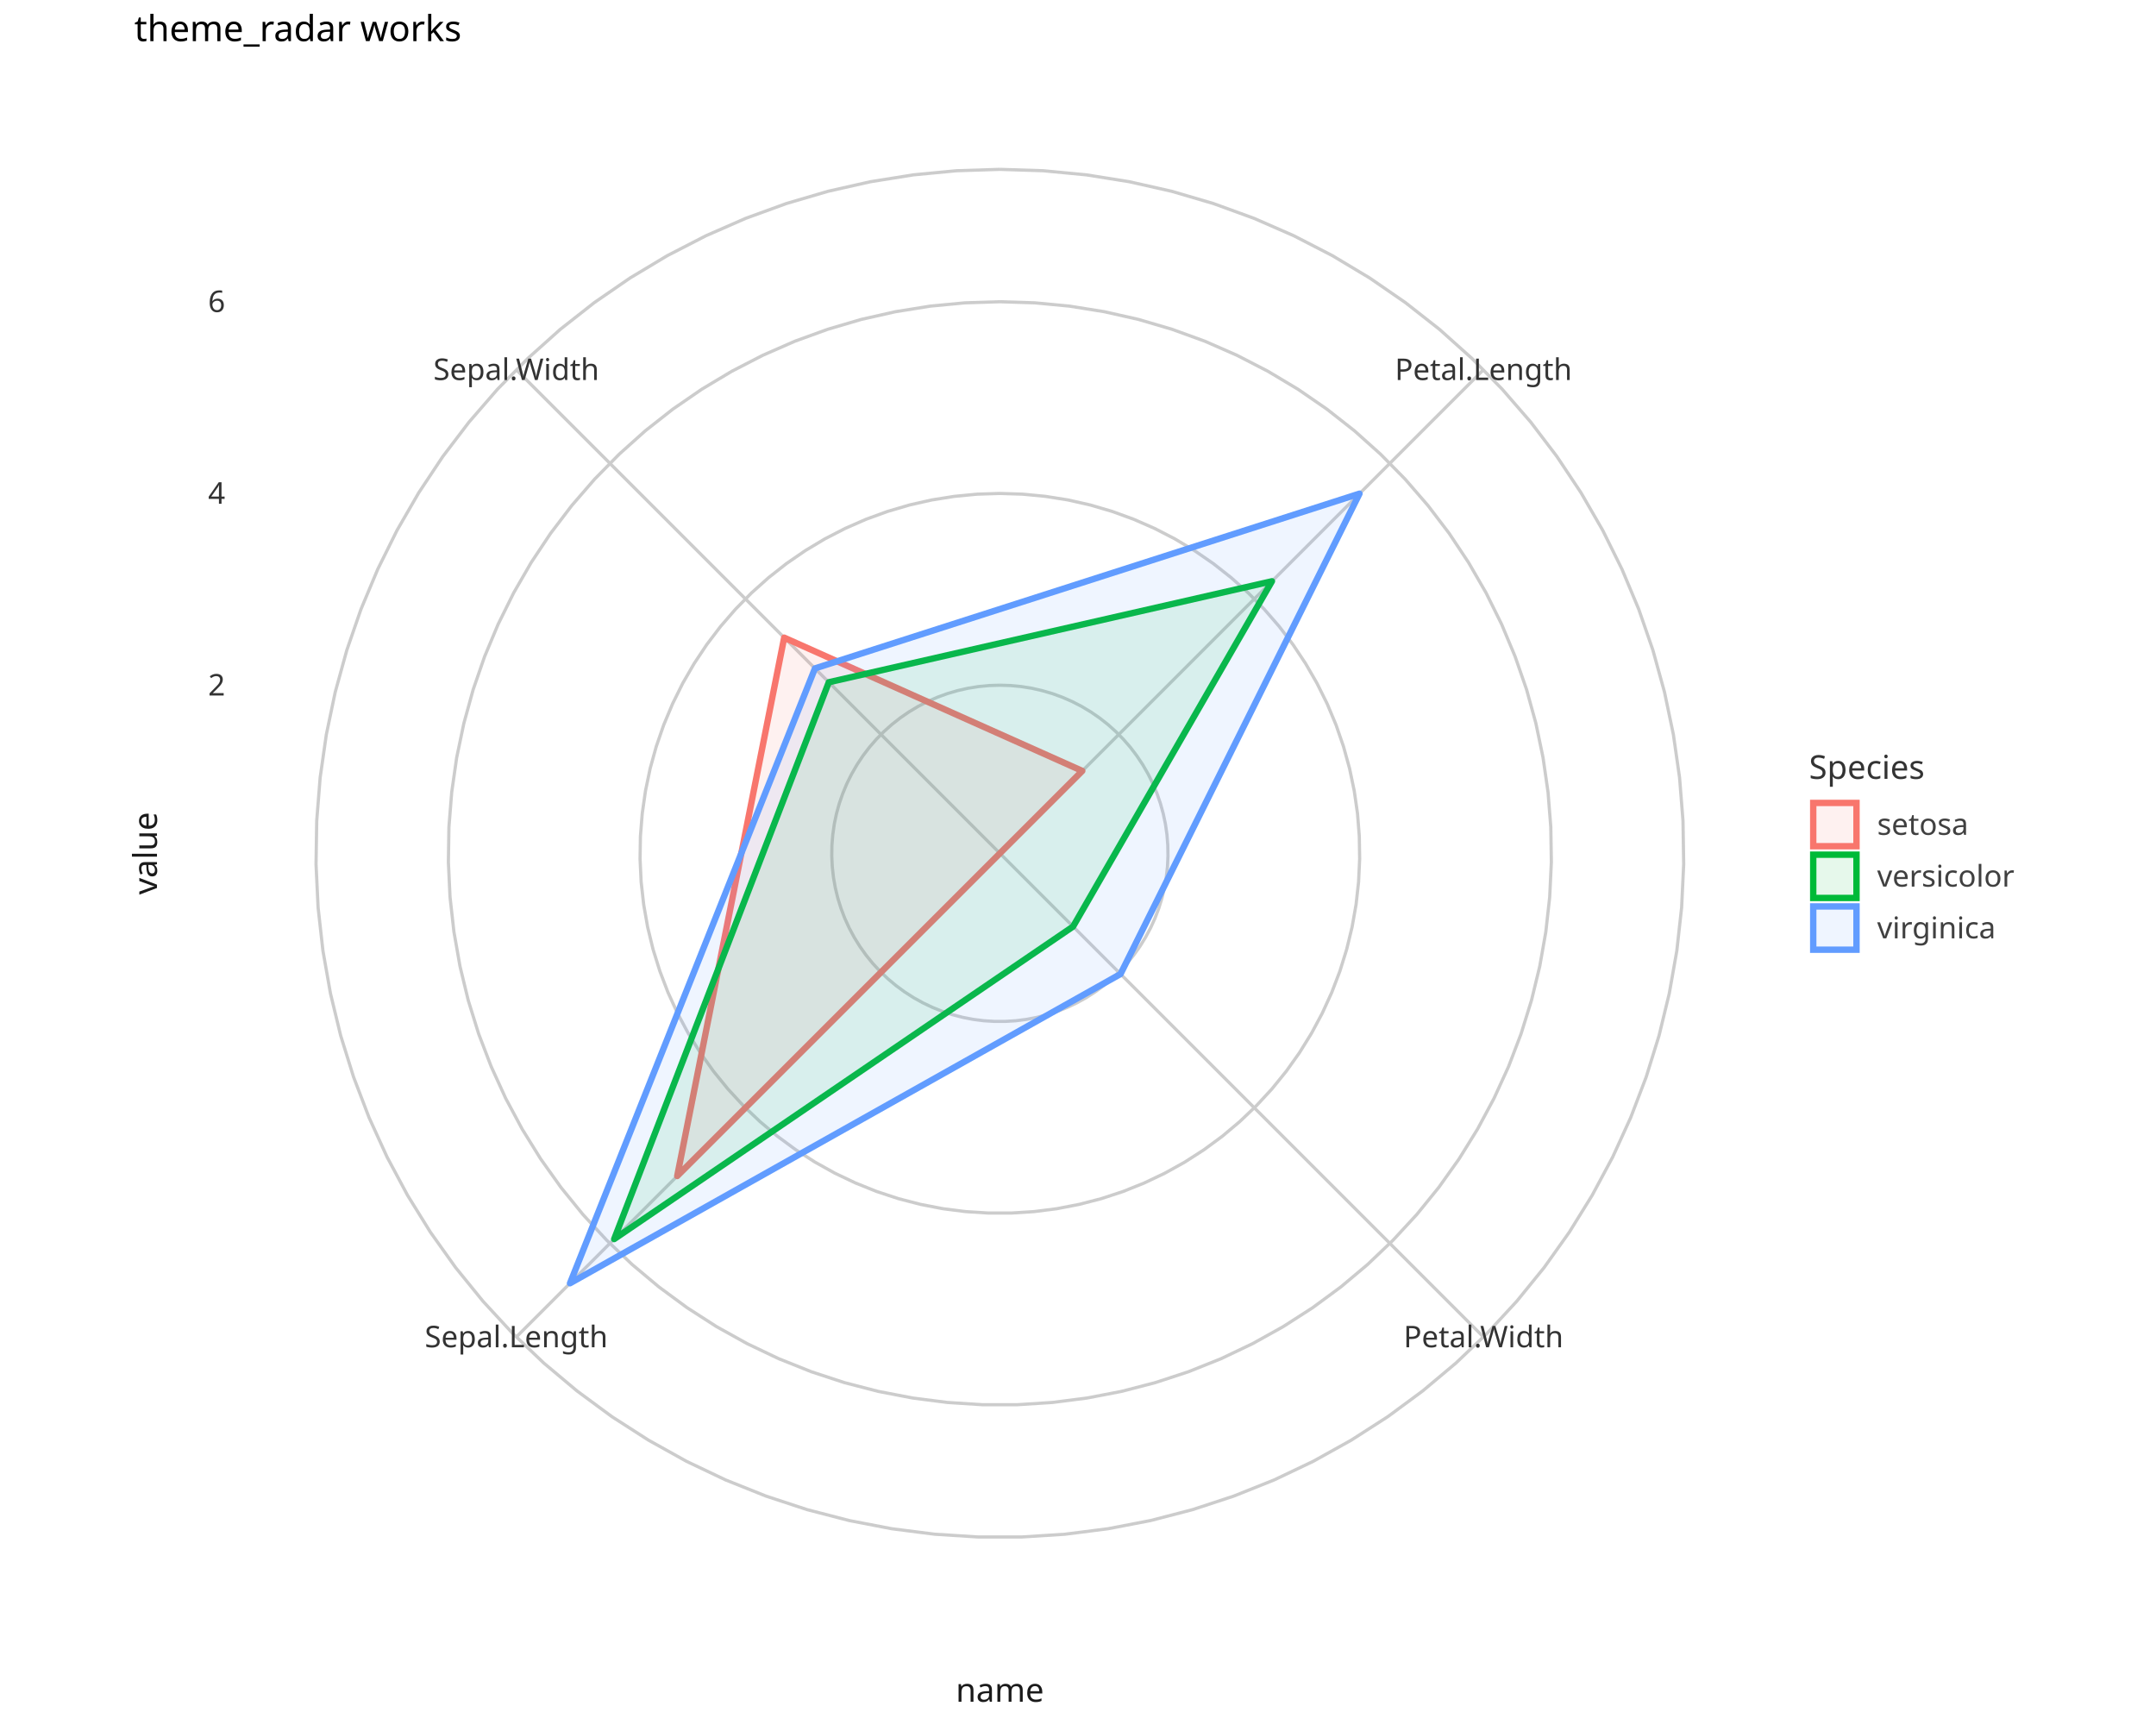
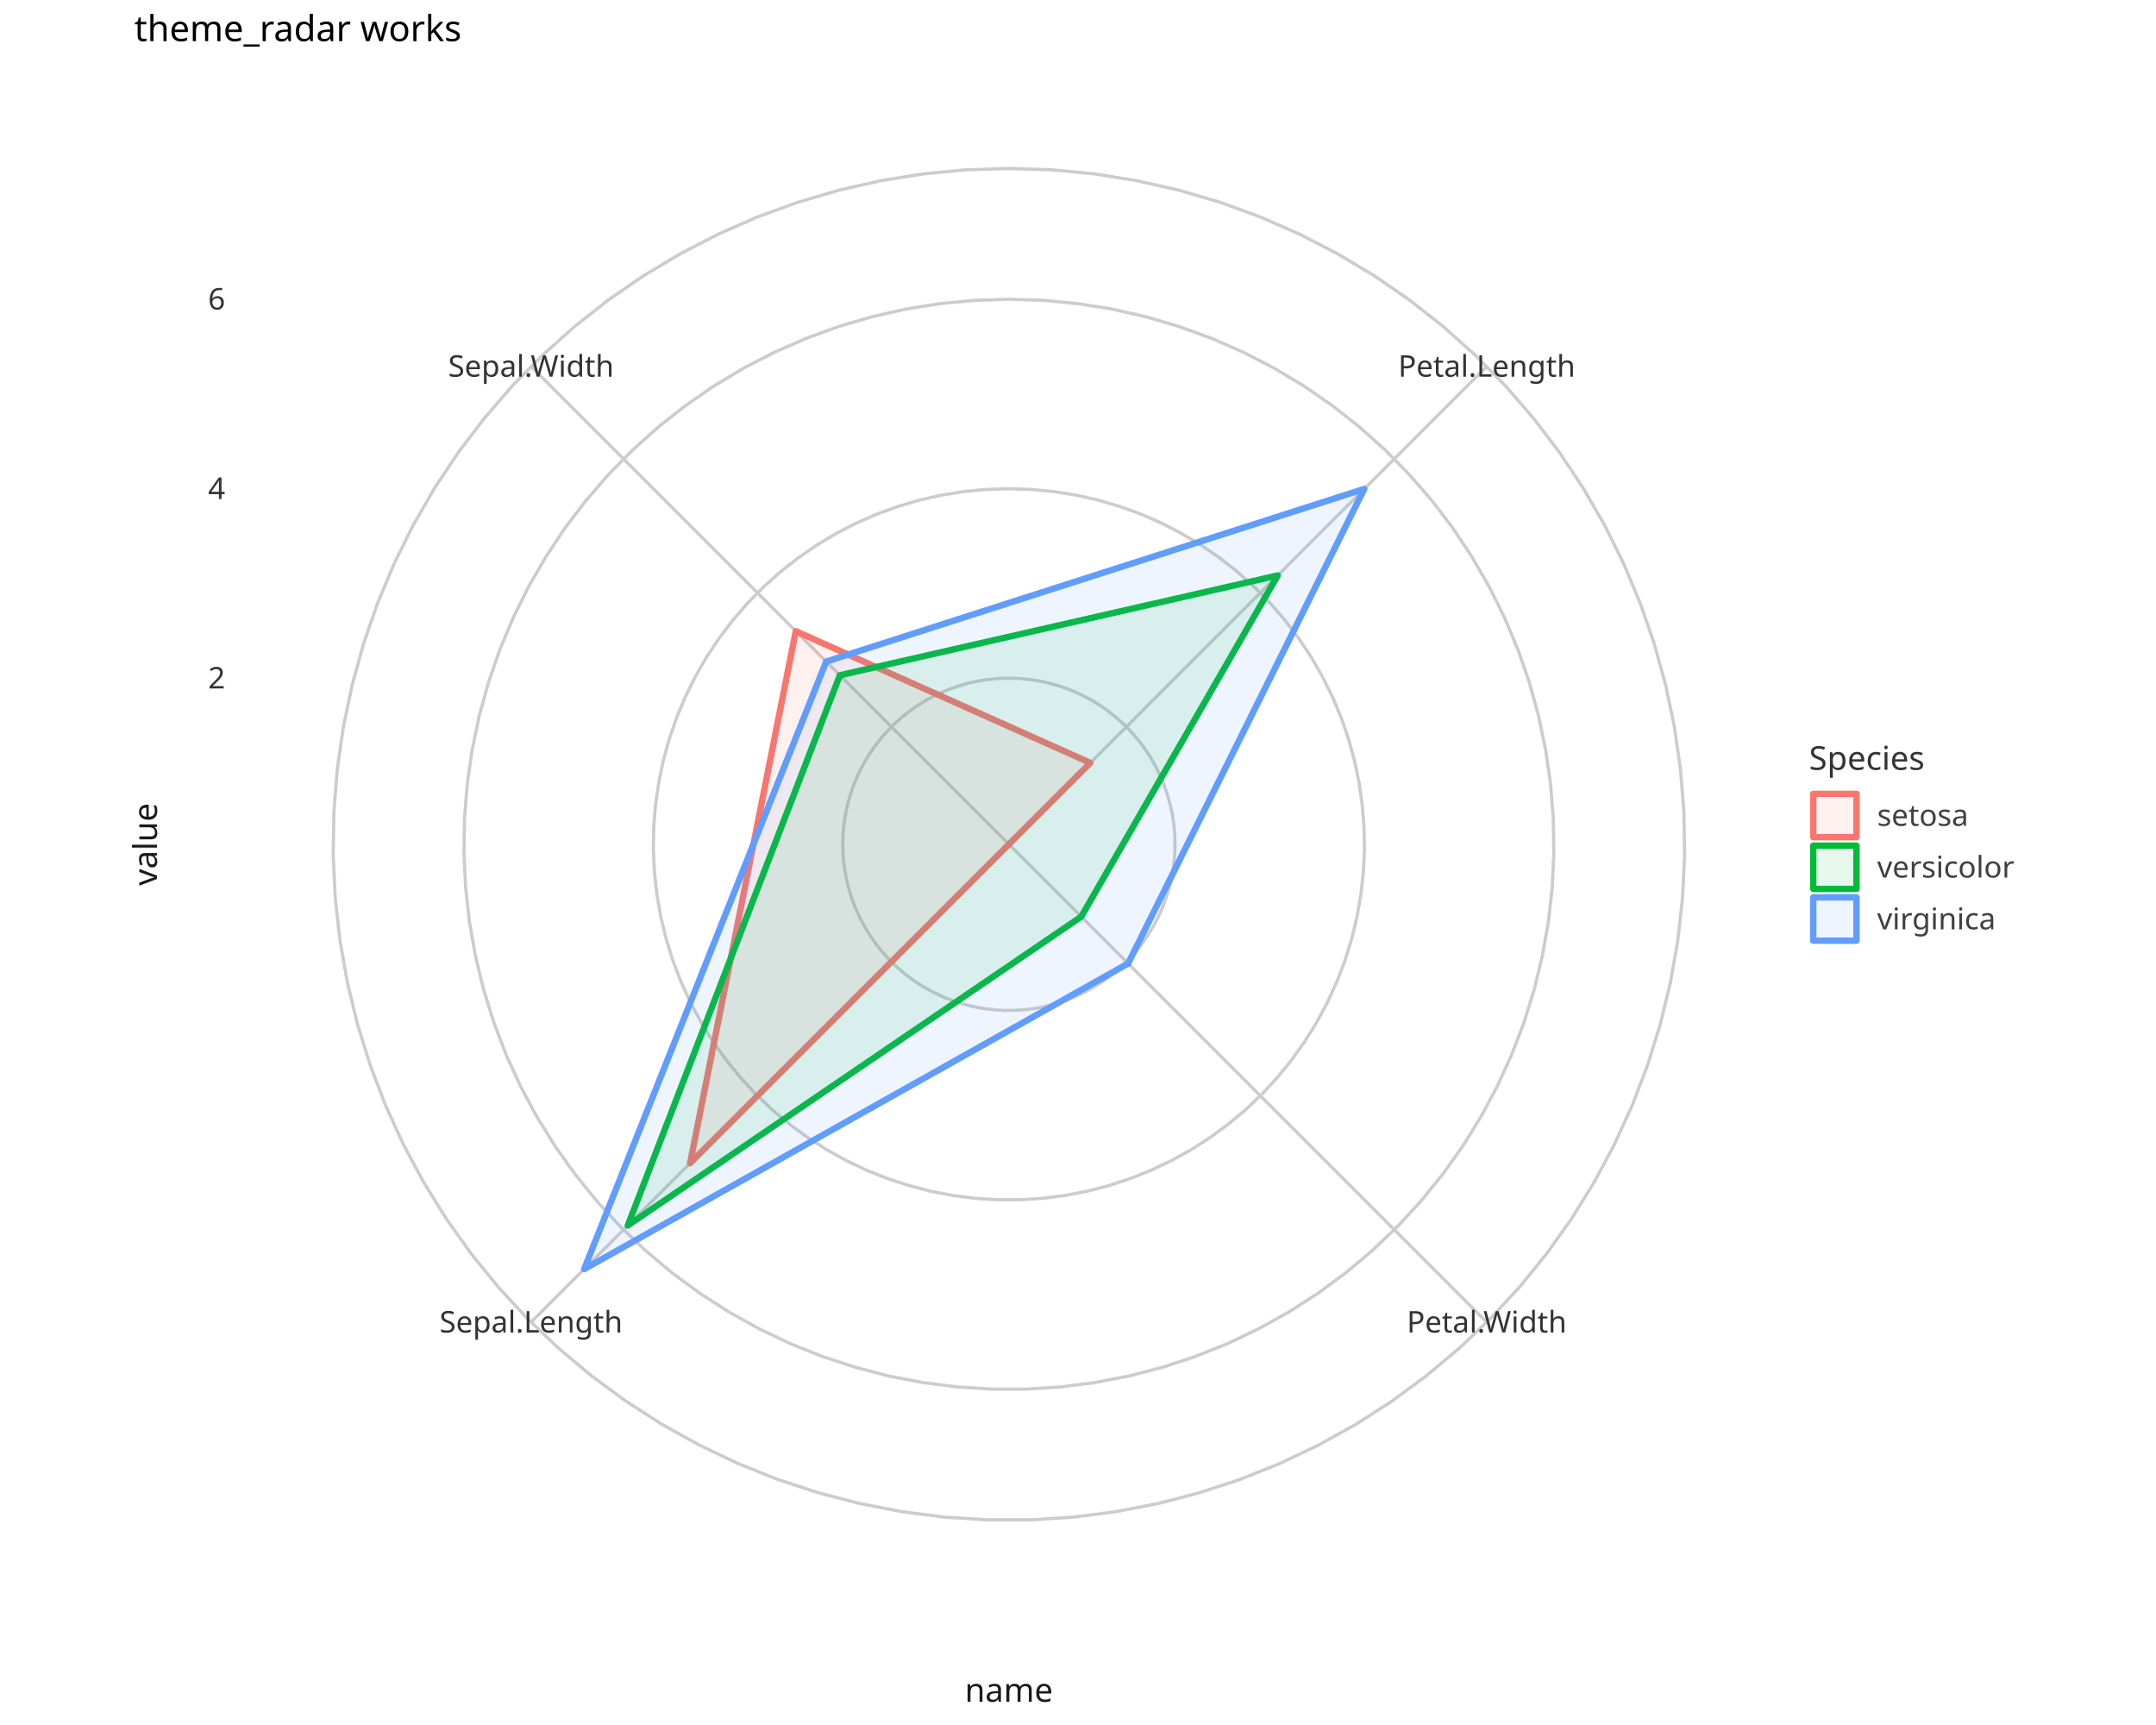
<svg xmlns="http://www.w3.org/2000/svg" class="svglite" data-engine-version="2.0" width="720.00pt" height="576.00pt" viewBox="0 0 720.00 576.00">
  <defs>
    <style type="text/css">
    .svglite line, .svglite polyline, .svglite polygon, .svglite path, .svglite rect, .svglite circle {
      fill: none;
      stroke: #000000;
      stroke-linecap: round;
      stroke-linejoin: round;
      stroke-miterlimit: 10.00;
    }
  </style>
  </defs>
  <rect width="100%" height="100%" style="stroke: none; fill: #FFFFFF;" />
  <defs>
    <clipPath id="cpMC4wMHw3MjAuMDB8MC4wMHw1NzYuMDA=">
      <rect x="0.00" y="0.00" width="720.00" height="576.00" />
    </clipPath>
  </defs>
  <g clip-path="url(#cpMC4wMHw3MjAuMDB8MC4wMHw1NzYuMDA=)">
</g>
  <defs>
    <clipPath id="cpMzkuMzd8NjgwLjYzfDAuMDB8NTc2LjAw">
      <rect x="39.37" y="0.00" width="641.27" height="576.00" />
    </clipPath>
  </defs>
  <g clip-path="url(#cpMzkuMzd8NjgwLjYzfDAuMDB8NTc2LjAw)">
    <rect x="39.37" y="0.00" width="641.27" height="576.00" style="stroke-width: 1.07; stroke: #FFFFFF; fill: #FFFFFF;" />
  </g>
  <g clip-path="url(#cpMC4wMHw3MjAuMDB8MC4wMHw1NzYuMDA=)">
</g>
  <defs>
-     <clipPath id="cpODAuMTR8NTg3LjY4fDMxLjE3fDUzOC43Mg==">
-       <rect x="80.14" y="31.17" width="507.54" height="507.54" />
+     <clipPath id="cpODYuMTZ8NTg3LjY4fDMxLjE3fDUzMi42OQ==">
+       <rect x="86.16" y="31.17" width="501.51" height="501.51" />
    </clipPath>
  </defs>
-   <g clip-path="url(#cpODAuMTR8NTg3LjY4fDMxLjE3fDUzOC43Mg==)">
-     <rect x="80.14" y="31.17" width="507.54" height="507.54" style="stroke-width: 1.07; stroke: none; fill: #FFFFFF;" />
-     <polyline points="333.91,284.94 495.41,123.45 " style="stroke-width: 1.07; stroke: #CCCCCC; stroke-linecap: butt;" />
-     <polyline points="333.91,284.94 495.41,446.44 " style="stroke-width: 1.07; stroke: #CCCCCC; stroke-linecap: butt;" />
-     <polyline points="333.91,284.94 172.41,446.44 " style="stroke-width: 1.07; stroke: #CCCCCC; stroke-linecap: butt;" />
-     <polyline points="333.91,284.94 172.41,123.45 " style="stroke-width: 1.07; stroke: #CCCCCC; stroke-linecap: butt;" />
-     <polyline points="333.91,228.80 337.47,228.91 341.02,229.25 344.53,229.81 348.01,230.60 351.43,231.60 354.78,232.82 358.04,234.25 361.21,235.88 364.26,237.71 367.20,239.73 370.00,241.93 372.65,244.31 375.15,246.85 377.49,249.54 379.64,252.38 381.62,255.34 383.40,258.43 384.98,261.62 386.36,264.91 387.52,268.27 388.47,271.71 389.20,275.19 389.71,278.72 389.99,282.27 390.05,285.83 389.88,289.39 389.48,292.93 388.87,296.44 388.03,299.91 386.97,303.31 385.70,306.64 384.22,309.88 382.53,313.02 380.66,316.05 378.59,318.95 376.34,321.71 373.92,324.33 371.35,326.79 368.62,329.08 365.75,331.19 362.75,333.12 359.64,334.85 356.42,336.38 353.11,337.71 349.73,338.82 346.28,339.71 342.78,340.39 339.25,340.84 335.69,341.06 332.13,341.06 328.57,340.84 325.04,340.39 321.54,339.71 318.09,338.82 314.70,337.71 311.40,336.38 308.18,334.85 305.07,333.12 302.07,331.19 299.20,329.08 296.47,326.79 293.89,324.33 291.47,321.71 289.23,318.95 287.16,316.05 285.28,313.02 283.60,309.88 282.12,306.64 280.85,303.31 279.79,299.91 278.95,296.44 278.33,292.93 277.94,289.39 277.77,285.83 277.82,282.27 278.11,278.72 278.61,275.19 279.34,271.71 280.29,268.27 281.46,264.91 282.83,261.62 284.42,258.43 286.20,255.34 288.17,252.38 290.33,249.54 292.66,246.85 295.16,244.31 297.82,241.93 300.62,239.73 303.55,237.71 306.61,235.88 309.78,234.25 313.04,232.82 316.39,231.60 319.81,230.60 323.28,229.81 326.80,229.25 330.35,228.91 333.91,228.80 " style="stroke-width: 1.07; stroke: #CCCCCC; stroke-linecap: butt;" />
-     <polyline points="333.91,164.77 341.53,165.01 349.12,165.74 356.65,166.94 364.09,168.62 371.41,170.77 378.57,173.38 385.56,176.44 392.33,179.93 398.88,183.85 405.16,188.17 411.15,192.89 416.84,197.97 422.18,203.41 427.18,209.17 431.80,215.24 436.02,221.59 439.83,228.19 443.22,235.02 446.17,242.06 448.66,249.26 450.69,256.61 452.25,264.08 453.34,271.62 453.94,279.23 454.06,286.85 453.70,294.47 452.86,302.05 451.53,309.56 449.73,316.97 447.47,324.25 444.75,331.37 441.58,338.31 437.98,345.03 433.96,351.51 429.54,357.72 424.73,363.64 419.55,369.24 414.03,374.50 408.19,379.41 402.05,383.93 395.64,388.05 388.97,391.76 382.09,395.03 375.01,397.87 367.76,400.25 360.38,402.16 352.90,403.61 345.33,404.57 337.72,405.05 330.10,405.05 322.49,404.57 314.92,403.61 307.43,402.16 300.05,400.25 292.81,397.87 285.73,395.03 278.84,391.76 272.18,388.05 265.76,383.93 259.62,379.41 253.78,374.50 248.26,369.24 243.09,363.64 238.28,357.72 233.86,351.51 229.84,345.03 226.24,338.31 223.07,331.37 220.35,324.25 218.08,316.97 216.28,309.56 214.96,302.05 214.11,294.47 213.75,286.85 213.87,279.23 214.48,271.62 215.56,264.08 217.12,256.61 219.16,249.26 221.65,242.06 224.60,235.02 227.98,228.19 231.80,221.59 236.02,215.24 240.64,209.17 245.63,203.41 250.98,197.97 256.66,192.89 262.66,188.17 268.94,183.85 275.48,179.93 282.26,176.44 289.24,173.38 296.41,170.77 303.73,168.62 311.17,166.94 318.70,165.74 326.29,165.01 333.91,164.77 " style="stroke-width: 1.07; stroke: #CCCCCC; stroke-linecap: butt;" />
-     <polyline points="333.91,100.75 345.59,101.12 357.23,102.23 368.77,104.08 380.17,106.65 391.38,109.95 402.37,113.94 413.07,118.63 423.46,123.99 433.49,129.99 443.12,136.62 452.31,143.84 461.02,151.64 469.22,159.97 476.87,168.80 483.95,178.10 490.42,187.83 496.27,197.95 501.46,208.43 505.97,219.21 509.80,230.25 512.91,241.52 515.30,252.96 516.97,264.53 517.89,276.18 518.08,287.87 517.52,299.54 516.23,311.16 514.20,322.67 511.44,334.03 507.97,345.19 503.80,356.11 498.94,366.74 493.42,377.04 487.26,386.97 480.48,396.49 473.11,405.57 465.18,414.15 456.72,422.22 447.77,429.73 438.36,436.66 428.52,442.98 418.31,448.66 407.76,453.69 396.91,458.03 385.80,461.68 374.49,464.61 363.01,466.82 351.42,468.30 339.75,469.05 328.06,469.05 316.40,468.30 304.81,466.82 293.33,464.61 282.01,461.68 270.91,458.03 260.06,453.69 249.51,448.66 239.29,442.98 229.46,436.66 220.05,429.73 211.09,422.22 202.63,414.15 194.70,405.57 187.33,396.49 180.55,386.97 174.39,377.04 168.87,366.74 164.02,356.11 159.84,345.19 156.37,334.03 153.62,322.67 151.59,311.16 150.29,299.54 149.74,287.87 149.92,276.18 150.85,264.53 152.51,252.96 154.91,241.52 158.02,230.25 161.84,219.21 166.36,208.43 171.55,197.95 177.39,187.83 183.87,178.10 190.95,168.80 198.60,159.97 206.80,151.64 215.51,143.84 224.70,136.62 234.33,129.99 244.35,123.99 254.74,118.63 265.45,113.94 276.43,109.95 287.65,106.65 299.05,104.08 310.59,102.23 322.23,101.12 333.91,100.75 " style="stroke-width: 1.07; stroke: #CCCCCC; stroke-linecap: butt;" />
-     <polyline points="333.91,56.55 348.39,57.01 362.82,58.39 377.13,60.68 391.27,63.87 405.17,67.95 418.79,72.91 432.07,78.72 444.95,85.36 457.39,92.81 469.32,101.03 480.72,109.98 491.52,119.65 501.68,129.98 511.18,140.93 519.95,152.46 527.98,164.53 535.23,177.08 541.66,190.07 547.26,203.43 552.00,217.13 555.86,231.10 558.83,245.28 560.89,259.63 562.04,274.08 562.27,288.57 561.58,303.04 559.98,317.45 557.46,331.72 554.04,345.81 549.74,359.64 544.57,373.18 538.55,386.37 531.70,399.14 524.06,411.46 515.66,423.26 506.52,434.51 496.68,445.16 486.19,455.16 475.09,464.47 463.42,473.07 451.23,480.90 438.56,487.95 425.48,494.18 412.02,499.56 398.25,504.09 384.23,507.73 369.99,510.47 355.62,512.30 341.15,513.22 326.66,513.22 312.20,512.30 297.82,510.47 283.59,507.73 269.56,504.09 255.79,499.56 242.34,494.18 229.25,487.95 216.59,480.90 204.39,473.07 192.72,464.47 181.62,455.16 171.13,445.16 161.30,434.51 152.16,423.26 143.75,411.46 136.11,399.14 129.27,386.37 123.25,373.18 118.08,359.64 113.77,345.81 110.36,331.72 107.84,317.45 106.23,303.04 105.54,288.57 105.77,274.08 106.92,259.63 108.98,245.28 111.95,231.10 115.81,217.13 120.55,203.43 126.15,190.07 132.59,177.08 139.84,164.53 147.86,152.46 156.64,140.93 166.13,129.98 176.30,119.65 187.10,109.98 198.49,101.03 210.43,92.81 222.86,85.36 235.75,78.72 249.02,72.91 262.64,67.95 276.55,63.87 290.68,60.68 305.00,58.39 319.42,57.01 333.91,56.55 " style="stroke-width: 1.07; stroke: #CCCCCC; stroke-linecap: butt;" />
-     <polygon points="226.16,392.69 261.88,212.92 361.43,257.42 333.91,284.94 " style="stroke-width: 2.13; stroke: #F8766D; stroke-linecap: butt; fill: #F8766D; fill-opacity: 0.10;" />
-     <polygon points="205.11,413.74 276.78,227.81 424.77,194.09 358.35,309.39 " style="stroke-width: 2.13; stroke: #00BA38; stroke-linecap: butt; fill: #00BA38; fill-opacity: 0.10;" />
-     <polygon points="190.35,428.50 272.16,223.19 454.01,164.84 374.20,325.24 " style="stroke-width: 2.13; stroke: #619CFF; stroke-linecap: butt; fill: #619CFF; fill-opacity: 0.10;" />
-     <text x="495.41" y="126.89" text-anchor="middle" style="font-size: 10.00px; fill: #333333; font-family: sans;" textLength="56.16px" lengthAdjust="spacingAndGlyphs">Petal.Length</text>
-     <text x="495.41" y="449.88" text-anchor="middle" style="font-size: 10.00px; fill: #333333; font-family: sans;" textLength="51.13px" lengthAdjust="spacingAndGlyphs">Petal.Width</text>
-     <text x="172.41" y="449.88" text-anchor="middle" style="font-size: 10.00px; fill: #333333; font-family: sans;" textLength="58.94px" lengthAdjust="spacingAndGlyphs">Sepal.Length</text>
-     <text x="172.41" y="126.89" text-anchor="middle" style="font-size: 10.00px; fill: #333333; font-family: sans;" textLength="53.92px" lengthAdjust="spacingAndGlyphs">Sepal.Width</text>
+   <g clip-path="url(#cpODYuMTZ8NTg3LjY4fDMxLjE3fDUzMi42OQ==)">
+     <rect x="86.16" y="31.17" width="501.51" height="501.51" style="stroke-width: 1.07; stroke: none; fill: #FFFFFF;" />
+     <polyline points="336.92,281.93 496.50,122.35 " style="stroke-width: 1.07; stroke: #CCCCCC; stroke-linecap: butt;" />
+     <polyline points="336.92,281.93 496.50,441.51 " style="stroke-width: 1.07; stroke: #CCCCCC; stroke-linecap: butt;" />
+     <polyline points="336.92,281.93 177.34,441.51 " style="stroke-width: 1.07; stroke: #CCCCCC; stroke-linecap: butt;" />
+     <polyline points="336.92,281.93 177.34,122.35 " style="stroke-width: 1.07; stroke: #CCCCCC; stroke-linecap: butt;" />
+     <polyline points="336.92,226.45 340.44,226.56 343.95,226.90 347.42,227.45 350.86,228.23 354.23,229.22 357.54,230.42 360.77,231.83 363.90,233.45 366.92,235.26 369.82,237.25 372.58,239.43 375.21,241.78 377.68,244.29 379.98,246.95 382.12,249.75 384.07,252.68 385.83,255.73 387.39,258.88 388.75,262.13 389.90,265.46 390.84,268.85 391.56,272.30 392.06,275.78 392.34,279.29 392.40,282.81 392.23,286.33 391.84,289.83 391.23,293.29 390.40,296.71 389.35,300.08 388.10,303.37 386.63,306.57 384.97,309.67 383.11,312.66 381.07,315.53 378.85,318.26 376.46,320.85 373.91,323.28 371.22,325.54 368.38,327.63 365.42,329.53 362.34,331.24 359.17,332.76 355.90,334.07 352.55,335.16 349.14,336.05 345.69,336.71 342.20,337.16 338.68,337.38 335.16,337.38 331.65,337.16 328.16,336.71 324.70,336.05 321.29,335.16 317.95,334.07 314.68,332.76 311.50,331.24 308.42,329.53 305.46,327.63 302.63,325.54 299.93,323.28 297.38,320.85 294.99,318.26 292.77,315.53 290.73,312.66 288.87,309.67 287.21,306.57 285.75,303.37 284.49,300.08 283.45,296.71 282.62,293.29 282.01,289.83 281.61,286.33 281.45,282.81 281.50,279.29 281.78,275.78 282.28,272.30 283.00,268.85 283.94,265.46 285.09,262.13 286.45,258.88 288.02,255.73 289.78,252.68 291.73,249.75 293.86,246.95 296.17,244.29 298.64,241.78 301.26,239.43 304.03,237.25 306.93,235.26 309.95,233.45 313.08,231.83 316.30,230.42 319.61,229.22 322.99,228.23 326.42,227.45 329.90,226.90 333.40,226.56 336.92,226.45 " style="stroke-width: 1.07; stroke: #CCCCCC; stroke-linecap: butt;" />
+     <polyline points="336.92,163.19 344.45,163.43 351.95,164.14 359.39,165.33 366.74,166.99 373.97,169.12 381.05,171.69 387.96,174.71 394.65,178.17 401.12,182.04 407.33,186.31 413.25,190.97 418.86,195.99 424.15,201.36 429.08,207.06 433.65,213.05 437.82,219.33 441.59,225.85 444.94,232.60 447.85,239.55 450.31,246.67 452.32,253.94 453.86,261.31 454.93,268.77 455.53,276.28 455.65,283.81 455.29,291.34 454.46,298.83 453.15,306.25 451.37,313.57 449.13,320.77 446.45,327.81 443.32,334.66 439.76,341.30 435.78,347.71 431.41,353.84 426.66,359.69 421.55,365.23 416.10,370.43 410.32,375.27 404.26,379.74 397.92,383.81 391.33,387.47 384.53,390.71 377.53,393.51 370.38,395.86 363.08,397.76 355.68,399.18 348.21,400.14 340.69,400.61 333.15,400.61 325.63,400.14 318.16,399.18 310.76,397.76 303.47,395.86 296.31,393.51 289.31,390.71 282.51,387.47 275.93,383.81 269.59,379.74 263.52,375.27 257.75,370.43 252.29,365.23 247.18,359.69 242.43,353.84 238.06,347.71 234.09,341.30 230.53,334.66 227.40,327.81 224.71,320.77 222.47,313.57 220.69,306.25 219.39,298.83 218.55,291.34 218.19,283.81 218.31,276.28 218.91,268.77 219.98,261.31 221.52,253.94 223.53,246.67 226.00,239.55 228.91,232.60 232.25,225.85 236.02,219.33 240.20,213.05 244.76,207.06 249.69,201.36 254.98,195.99 260.59,190.97 266.52,186.31 272.72,182.04 279.19,178.17 285.89,174.71 292.79,171.69 299.87,169.12 307.10,166.99 314.45,165.33 321.89,164.14 329.39,163.43 336.92,163.19 " style="stroke-width: 1.07; stroke: #CCCCCC; stroke-linecap: butt;" />
+     <polyline points="336.92,99.92 348.47,100.29 359.96,101.39 371.37,103.21 382.63,105.76 393.71,109.01 404.57,112.96 415.15,117.59 425.41,122.88 435.32,128.82 444.83,135.37 453.91,142.51 462.52,150.21 470.62,158.44 478.19,167.17 485.18,176.36 491.58,185.97 497.35,195.97 502.48,206.32 506.94,216.97 510.72,227.89 513.80,239.02 516.16,250.33 517.81,261.76 518.72,273.27 518.91,284.82 518.36,296.35 517.08,307.83 515.07,319.21 512.35,330.43 508.92,341.46 504.80,352.25 500.00,362.75 494.54,372.93 488.46,382.75 481.76,392.16 474.47,401.12 466.64,409.60 458.28,417.57 449.43,425.00 440.13,431.85 430.41,438.09 420.32,443.70 409.89,448.67 399.17,452.96 388.20,456.56 377.02,459.47 365.68,461.65 354.22,463.11 342.70,463.85 331.15,463.85 319.62,463.11 308.16,461.65 296.82,459.47 285.64,456.56 274.67,452.96 263.95,448.67 253.52,443.70 243.43,438.09 233.71,431.85 224.41,425.00 215.57,417.57 207.21,409.60 199.37,401.12 192.09,392.16 185.39,382.75 179.30,372.93 173.84,362.75 169.05,352.25 164.93,341.46 161.50,330.43 158.77,319.21 156.77,307.83 155.49,296.35 154.94,284.82 155.12,273.27 156.04,261.76 157.68,250.33 160.05,239.02 163.12,227.89 166.90,216.97 171.36,206.32 176.49,195.97 182.27,185.97 188.66,176.36 195.66,167.17 203.22,158.44 211.32,150.21 219.93,142.51 229.01,135.37 238.52,128.82 248.43,122.88 258.70,117.59 269.28,112.96 280.13,109.01 291.21,105.76 302.48,103.21 313.88,101.39 325.38,100.29 336.92,99.92 " style="stroke-width: 1.07; stroke: #CCCCCC; stroke-linecap: butt;" />
+     <polyline points="336.92,56.25 351.24,56.70 365.49,58.06 379.63,60.33 393.60,63.48 407.34,67.52 420.80,72.41 433.92,78.16 446.65,84.72 458.93,92.07 470.73,100.20 481.99,109.05 492.66,118.60 502.71,128.80 512.08,139.63 520.76,151.02 528.69,162.95 535.85,175.35 542.21,188.18 547.74,201.39 552.43,214.92 556.24,228.72 559.17,242.74 561.21,256.92 562.35,271.19 562.57,285.51 561.89,299.82 560.31,314.05 557.82,328.15 554.44,342.07 550.19,355.74 545.08,369.12 539.13,382.15 532.37,394.77 524.82,406.94 516.51,418.61 507.48,429.72 497.76,440.24 487.40,450.12 476.43,459.33 464.90,467.82 452.85,475.56 440.34,482.52 427.40,488.68 414.11,494.00 400.50,498.47 386.64,502.07 372.58,504.78 358.37,506.59 344.08,507.50 329.76,507.50 315.47,506.59 301.26,504.78 287.20,502.07 273.34,498.47 259.73,494.00 246.44,488.68 233.51,482.52 220.99,475.56 208.95,467.82 197.41,459.33 186.44,450.12 176.08,440.24 166.36,429.72 157.33,418.61 149.03,406.94 141.48,394.77 134.71,382.15 128.76,369.12 123.65,355.74 119.40,342.07 116.02,328.15 113.54,314.05 111.95,299.82 111.27,285.51 111.50,271.19 112.63,256.92 114.67,242.74 117.60,228.72 121.42,214.92 126.10,201.39 131.63,188.18 137.99,175.35 145.15,162.95 153.09,151.02 161.76,139.63 171.14,128.80 181.18,118.60 191.86,109.05 203.11,100.20 214.91,92.07 227.20,84.72 239.92,78.16 253.04,72.41 266.50,67.52 280.24,63.48 294.21,60.33 308.35,58.06 322.61,56.70 336.92,56.25 " style="stroke-width: 1.07; stroke: #CCCCCC; stroke-linecap: butt;" />
+     <polygon points="230.46,388.40 265.75,210.76 364.12,254.73 336.92,281.93 " style="stroke-width: 2.13; stroke: #F8766D; stroke-linecap: butt; fill: #F8766D; fill-opacity: 0.10;" />
+     <polygon points="209.65,409.20 280.47,225.48 426.70,192.15 361.08,306.09 " style="stroke-width: 2.13; stroke: #00BA38; stroke-linecap: butt; fill: #00BA38; fill-opacity: 0.10;" />
+     <polygon points="195.07,423.78 275.91,220.91 455.60,163.25 376.73,321.74 " style="stroke-width: 2.13; stroke: #619CFF; stroke-linecap: butt; fill: #619CFF; fill-opacity: 0.10;" />
+     <text x="496.50" y="125.79" text-anchor="middle" style="font-size: 10.00px; fill: #333333; font-family: sans;" textLength="56.16px" lengthAdjust="spacingAndGlyphs">Petal.Length</text>
+     <text x="496.50" y="444.95" text-anchor="middle" style="font-size: 10.00px; fill: #333333; font-family: sans;" textLength="51.13px" lengthAdjust="spacingAndGlyphs">Petal.Width</text>
+     <text x="177.34" y="444.95" text-anchor="middle" style="font-size: 10.00px; fill: #333333; font-family: sans;" textLength="58.94px" lengthAdjust="spacingAndGlyphs">Sepal.Length</text>
+     <text x="177.34" y="125.79" text-anchor="middle" style="font-size: 10.00px; fill: #333333; font-family: sans;" textLength="53.92px" lengthAdjust="spacingAndGlyphs">Sepal.Width</text>
  </g>
  <g clip-path="url(#cpMC4wMHw3MjAuMDB8MC4wMHw1NzYuMDA=)">
-     <text x="75.21" y="232.24" text-anchor="end" style="font-size: 10.00px; fill: #333333; font-family: sans;" textLength="5.56px" lengthAdjust="spacingAndGlyphs">2</text>
-     <text x="75.21" y="168.21" text-anchor="end" style="font-size: 10.00px; fill: #333333; font-family: sans;" textLength="5.56px" lengthAdjust="spacingAndGlyphs">4</text>
-     <text x="75.21" y="104.19" text-anchor="end" style="font-size: 10.00px; fill: #333333; font-family: sans;" textLength="5.56px" lengthAdjust="spacingAndGlyphs">6</text>
-     <text x="333.91" y="568.24" text-anchor="middle" style="font-size: 11.00px; fill: #1A1A1A; font-family: sans;" textLength="27.52px" lengthAdjust="spacingAndGlyphs">name</text>
-     <text transform="translate(52.42,284.94) rotate(-90)" text-anchor="middle" style="font-size: 11.00px; fill: #1A1A1A; font-family: sans;" textLength="26.30px" lengthAdjust="spacingAndGlyphs">value</text>
-     <rect x="598.64" y="245.88" width="76.52" height="78.13" style="stroke-width: 1.07; stroke: none; fill: #FFFFFF;" />
-     <text x="604.12" y="260.07" style="font-size: 11.00px; fill: #333333; font-family: sans;" textLength="39.14px" lengthAdjust="spacingAndGlyphs">Species</text>
-     <rect x="605.53" y="268.11" width="14.45" height="14.45" style="stroke-width: 2.13; stroke: #F8766D; stroke-linecap: butt; stroke-linejoin: miter; fill: #F8766D; fill-opacity: 0.10;" />
-     <rect x="605.53" y="285.39" width="14.45" height="14.45" style="stroke-width: 2.13; stroke: #00BA38; stroke-linecap: butt; stroke-linejoin: miter; fill: #00BA38; fill-opacity: 0.10;" />
-     <rect x="605.53" y="302.67" width="14.45" height="14.45" style="stroke-width: 2.13; stroke: #619CFF; stroke-linecap: butt; stroke-linejoin: miter; fill: #619CFF; fill-opacity: 0.10;" />
-     <text x="626.88" y="278.77" style="font-size: 10.00px; fill: #404040; font-family: sans;" textLength="29.47px" lengthAdjust="spacingAndGlyphs">setosa</text>
-     <text x="626.88" y="296.05" style="font-size: 10.00px; fill: #404040; font-family: sans;" textLength="42.80px" lengthAdjust="spacingAndGlyphs">versicolor</text>
-     <text x="626.88" y="313.33" style="font-size: 10.00px; fill: #404040; font-family: sans;" textLength="36.68px" lengthAdjust="spacingAndGlyphs">virginica</text>
+     <text x="75.21" y="229.89" text-anchor="end" style="font-size: 10.00px; fill: #333333; font-family: sans;" textLength="5.56px" lengthAdjust="spacingAndGlyphs">2</text>
+     <text x="75.21" y="166.63" text-anchor="end" style="font-size: 10.00px; fill: #333333; font-family: sans;" textLength="5.56px" lengthAdjust="spacingAndGlyphs">4</text>
+     <text x="75.21" y="103.36" text-anchor="end" style="font-size: 10.00px; fill: #333333; font-family: sans;" textLength="5.56px" lengthAdjust="spacingAndGlyphs">6</text>
+     <text x="336.92" y="568.24" text-anchor="middle" style="font-size: 11.00px; fill: #1A1A1A; font-family: sans;" textLength="27.52px" lengthAdjust="spacingAndGlyphs">name</text>
+     <text transform="translate(52.42,281.93) rotate(-90)" text-anchor="middle" style="font-size: 11.00px; fill: #1A1A1A; font-family: sans;" textLength="26.30px" lengthAdjust="spacingAndGlyphs">value</text>
+     <rect x="598.64" y="242.86" width="76.52" height="78.13" style="stroke-width: 1.07; stroke: none; fill: #FFFFFF;" />
+     <text x="604.12" y="257.06" style="font-size: 11.00px; fill: #333333; font-family: sans;" textLength="39.14px" lengthAdjust="spacingAndGlyphs">Species</text>
+     <rect x="605.53" y="265.09" width="14.45" height="14.45" style="stroke-width: 2.13; stroke: #F8766D; stroke-linecap: butt; fill: #F8766D; fill-opacity: 0.10;" />
+     <rect x="605.53" y="282.37" width="14.45" height="14.45" style="stroke-width: 2.13; stroke: #00BA38; stroke-linecap: butt; fill: #00BA38; fill-opacity: 0.10;" />
+     <rect x="605.53" y="299.65" width="14.45" height="14.45" style="stroke-width: 2.13; stroke: #619CFF; stroke-linecap: butt; fill: #619CFF; fill-opacity: 0.10;" />
+     <text x="626.88" y="275.76" style="font-size: 10.00px; fill: #404040; font-family: sans;" textLength="29.47px" lengthAdjust="spacingAndGlyphs">setosa</text>
+     <text x="626.88" y="293.04" style="font-size: 10.00px; fill: #404040; font-family: sans;" textLength="42.80px" lengthAdjust="spacingAndGlyphs">versicolor</text>
+     <text x="626.88" y="310.32" style="font-size: 10.00px; fill: #404040; font-family: sans;" textLength="36.68px" lengthAdjust="spacingAndGlyphs">virginica</text>
    <text x="44.85" y="13.74" style="font-size: 12.00px; font-family: sans;" textLength="102.73px" lengthAdjust="spacingAndGlyphs">theme_radar works</text>
  </g>
</svg>
